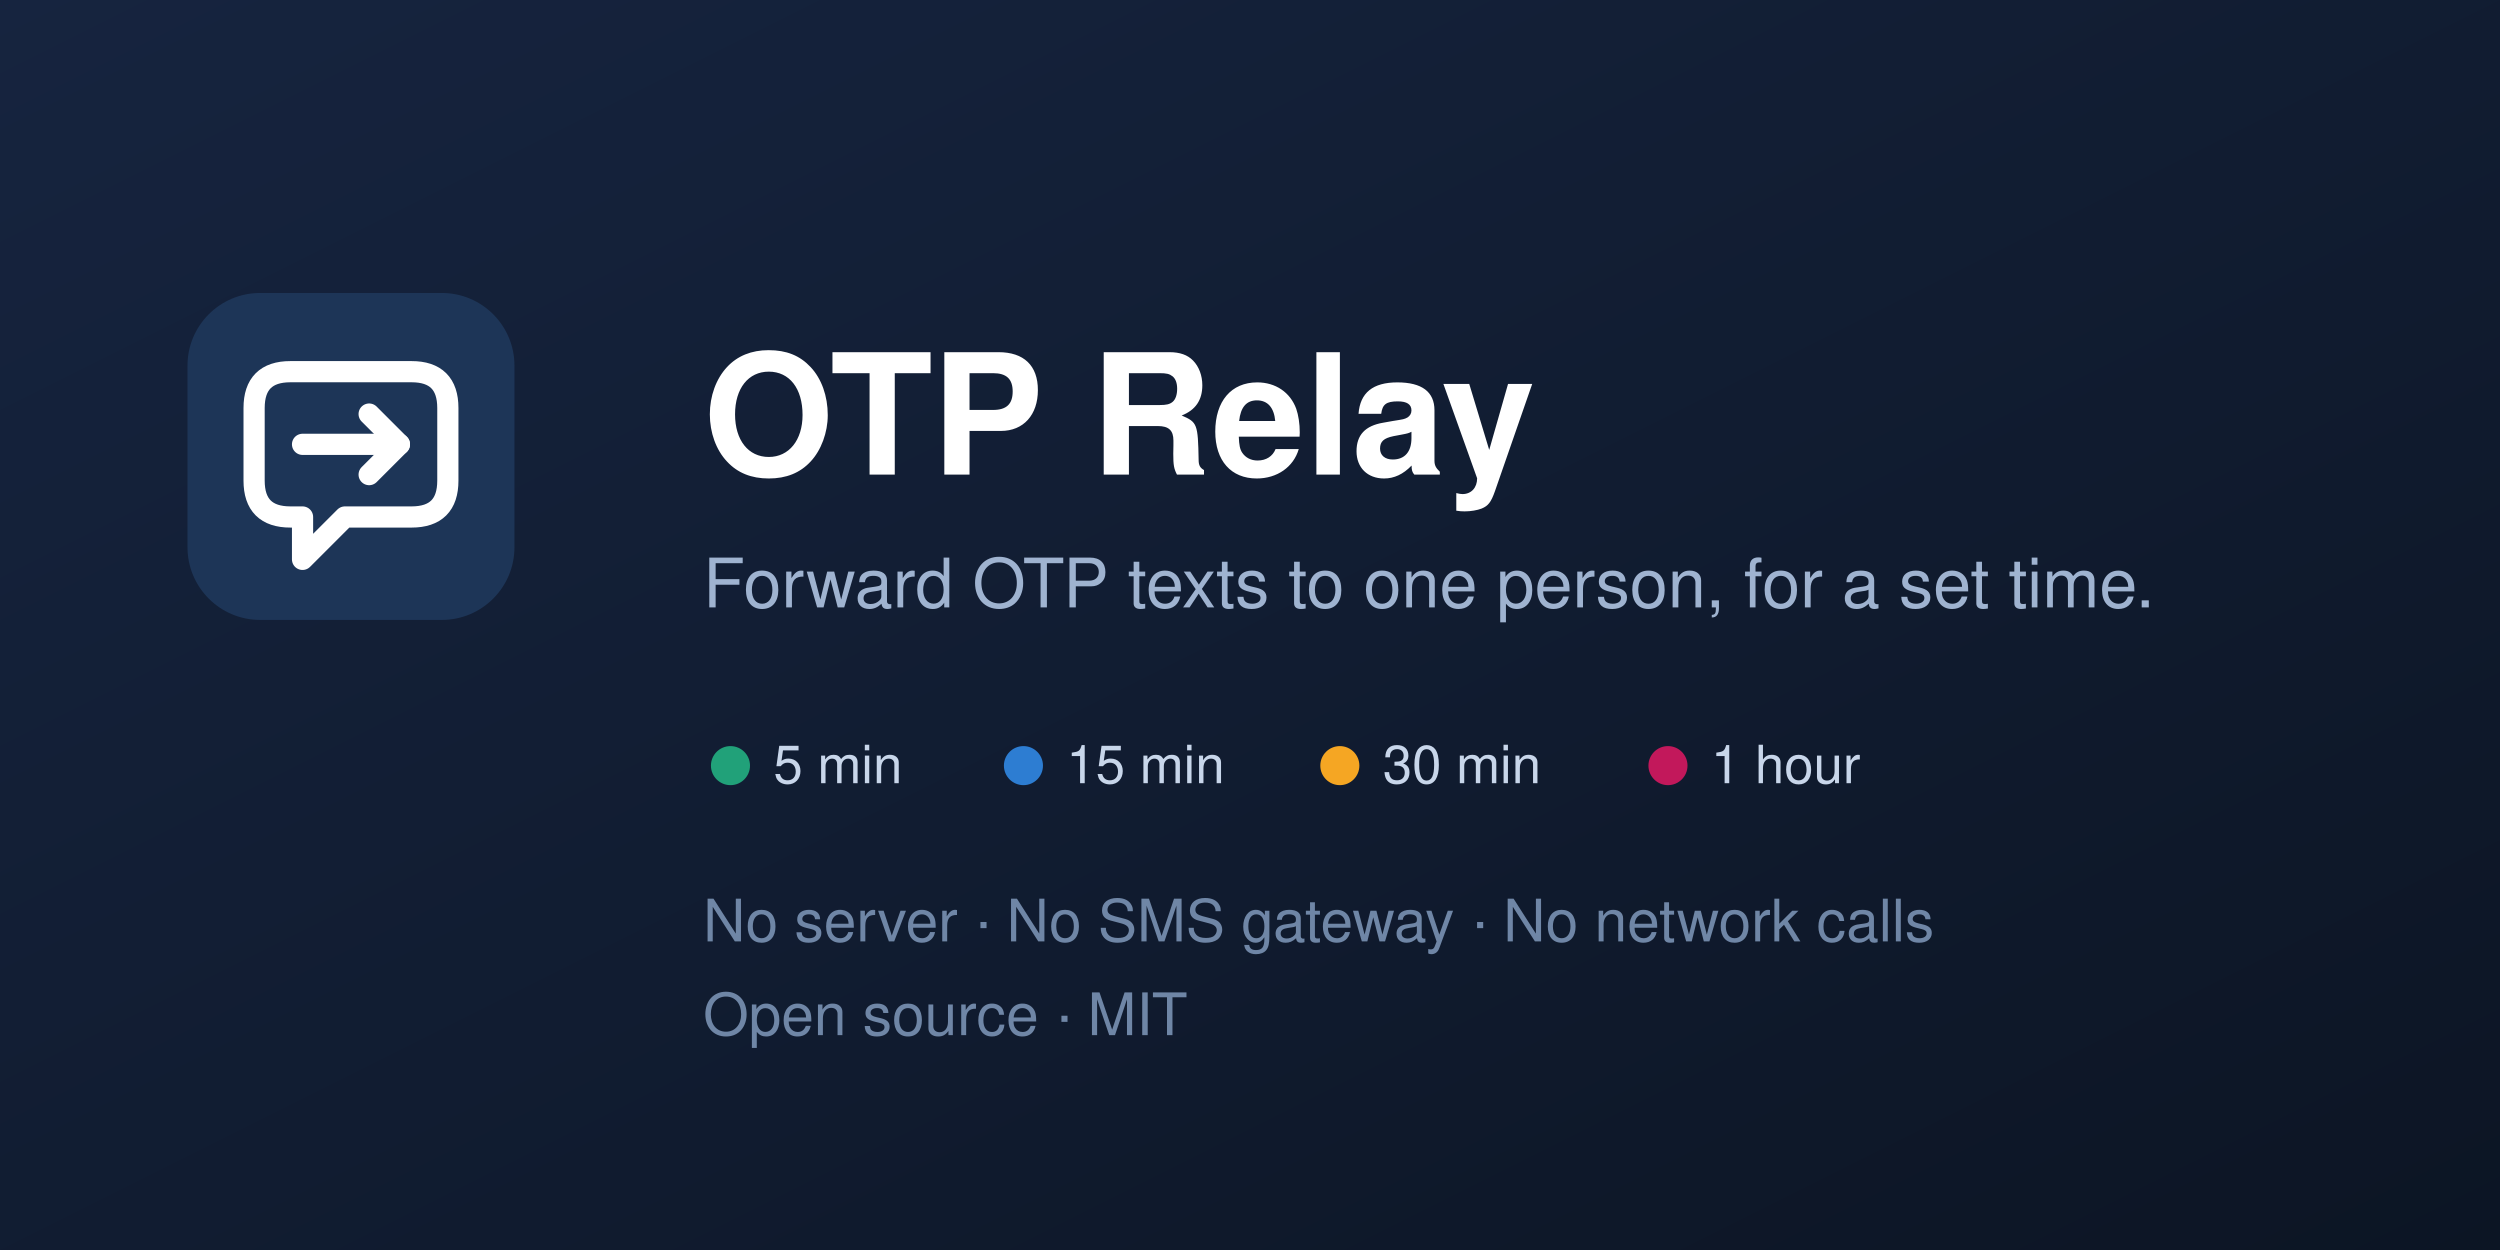
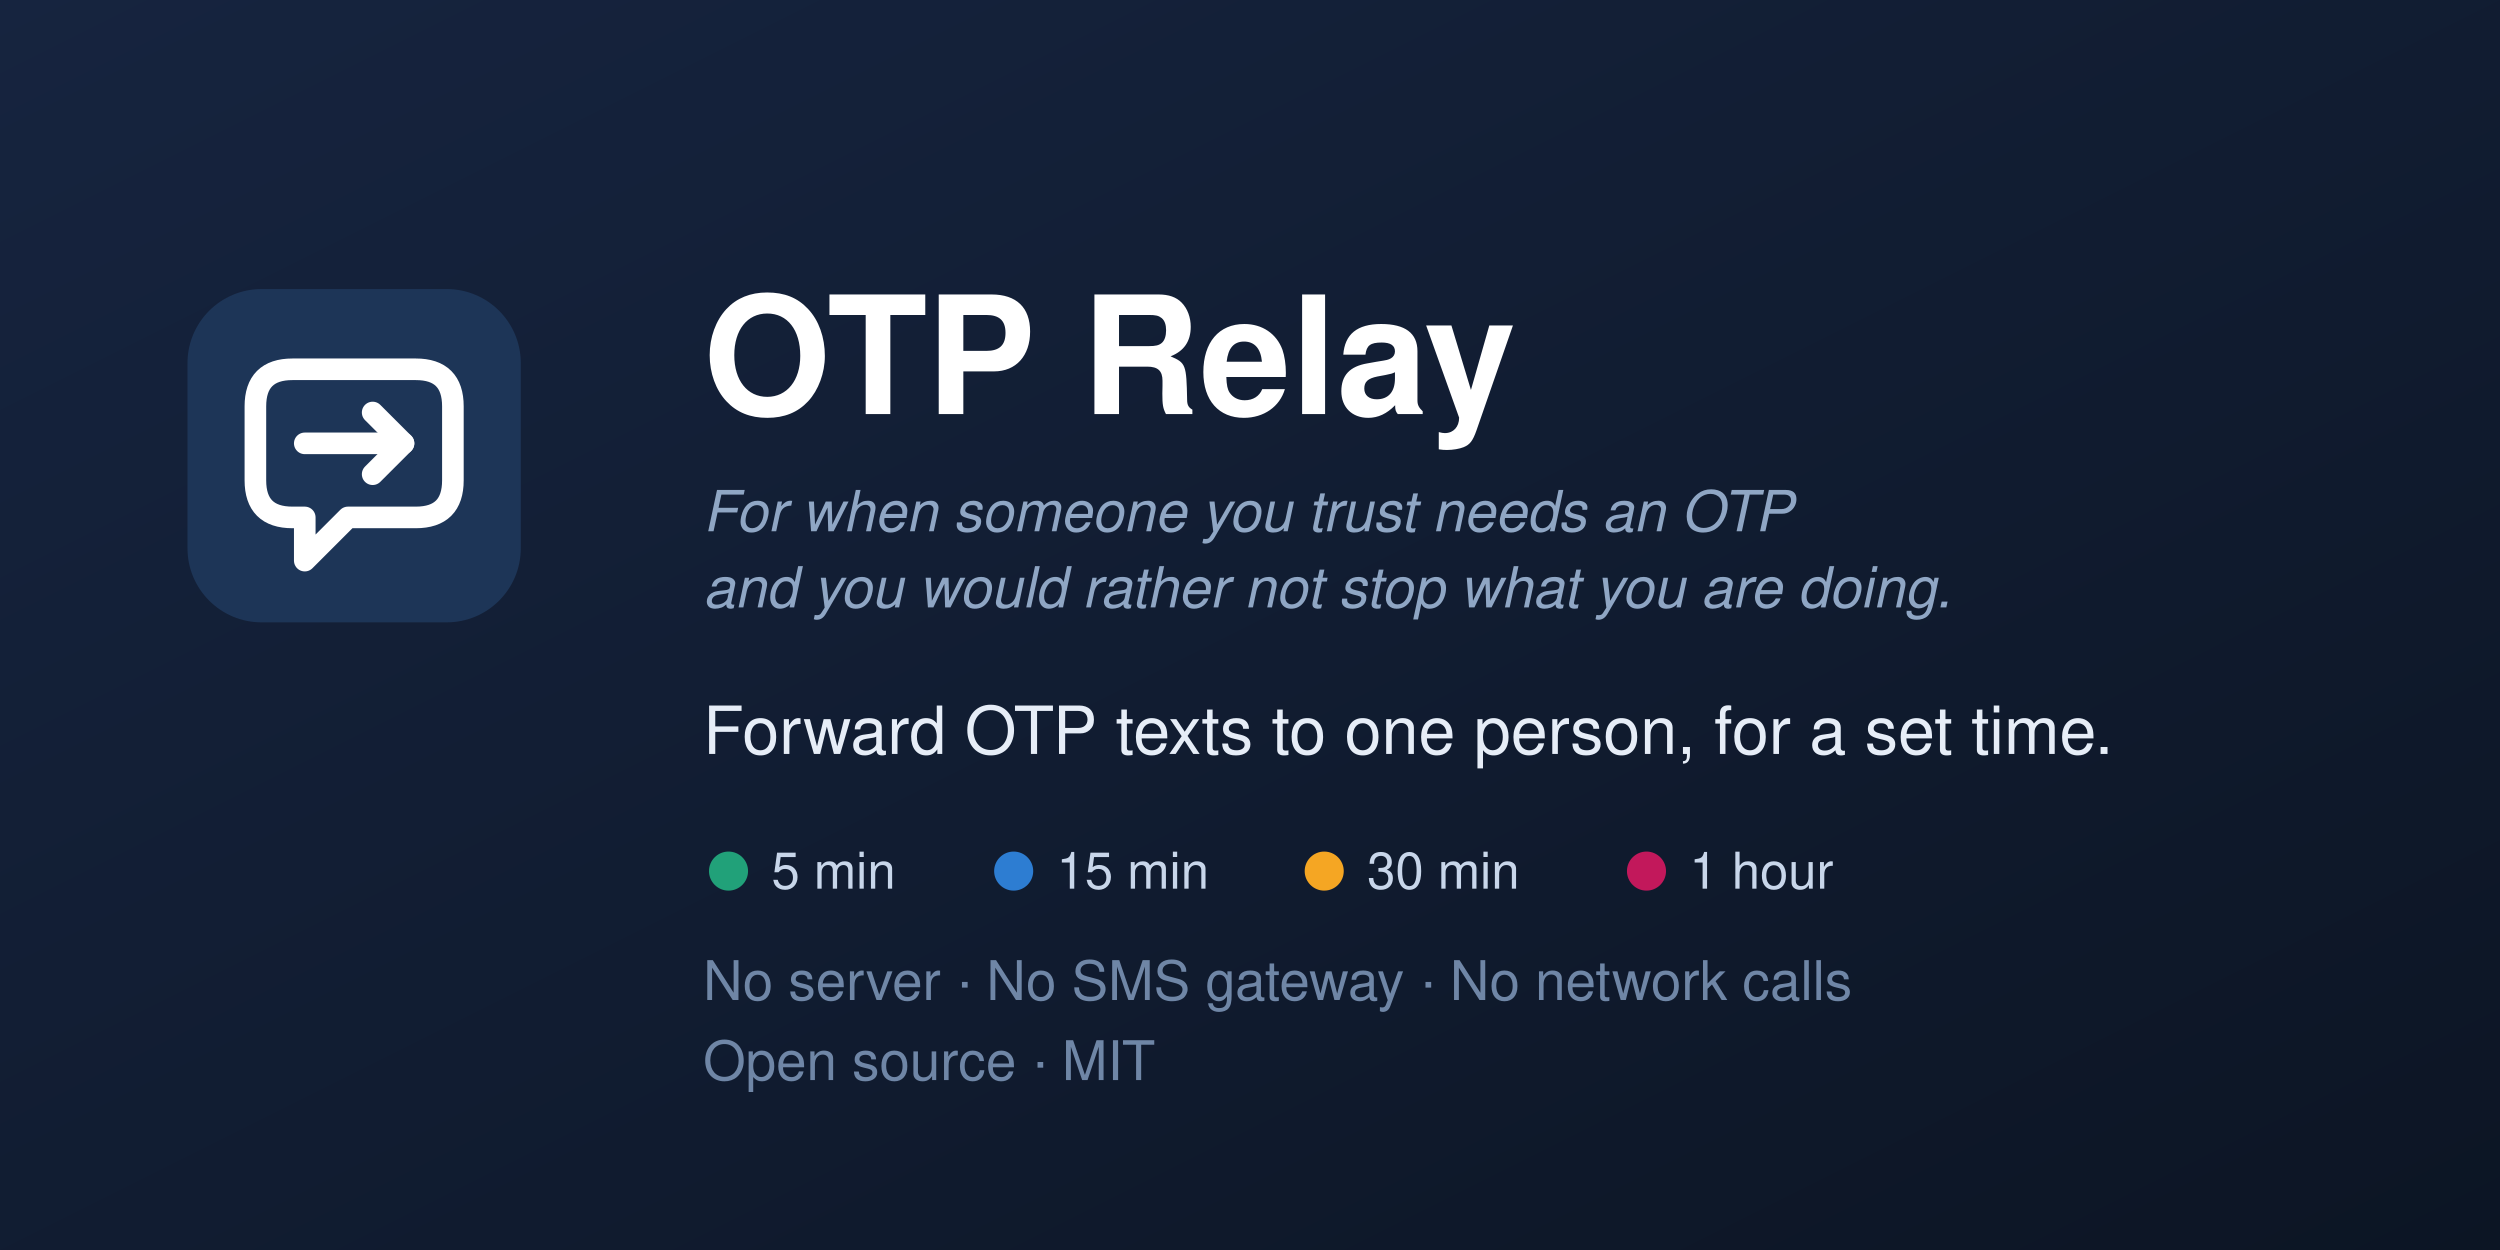
<svg xmlns="http://www.w3.org/2000/svg" viewBox="0 0 1280 640" width="1280" height="640">
  <defs>
    <linearGradient id="bg" x1="0" y1="0" x2="1" y2="1">
      <stop offset="0%" stop-color="#16243F" />
      <stop offset="100%" stop-color="#0C1524" />
    </linearGradient>
  </defs>
  <rect width="1280" height="640" fill="url(#bg)" />
-   <g transform="translate(96,150) scale(1.55)">
+   <g transform="translate(96,148) scale(1.58)">
    <rect width="108" height="108" rx="24" fill="#1D3557" />
    <g fill="none" stroke="#FFFFFF" stroke-width="7" stroke-linecap="round" stroke-linejoin="round">
      <path d="M34,26 L74,26 Q86,26 86,38 L86,62 Q86,74 74,74 L52,74 L38,88 L38,74 L34,74 Q22,74 22,62 L22,38 Q22,26 34,26 Z" />
      <path d="M38,50 L70,50" />
      <path d="M60,40 L70,50 L60,60" />
    </g>
  </g>
  <g font-family="Helvetica Neue, Helvetica, Arial, sans-serif">
-     <text x="360" y="243" fill="#FFFFFF" font-size="86" font-weight="700">OTP Relay</text>
-     <text x="360" y="311" fill="#9FB3D0" font-size="35">Forward OTP texts to one person, for a set time.</text>
-     <g font-size="27" fill="#C8D6EA">
-       <circle cx="374" cy="392" r="10" fill="#21A179" />
-       <text x="396" y="401">5 min</text>
-       <circle cx="524" cy="392" r="10" fill="#2D7DD2" />
-       <text x="546" y="401">15 min</text>
-       <circle cx="686" cy="392" r="10" fill="#F5A623" />
-       <text x="708" y="401">30 min</text>
-       <circle cx="854" cy="392" r="10" fill="#C2185B" />
-       <text x="876" y="401">1 hour</text>
+     <text x="360" y="212" fill="#FFFFFF" font-size="84" font-weight="700">OTP Relay</text>
+     <text x="360" y="272" fill="#8FA6C4" font-size="29" font-style="italic">
+       For when someone you trust needs an OTP
+     </text>
+     <text x="360" y="311" fill="#8FA6C4" font-size="29" font-style="italic">
+       and you would rather not stop what you are doing.
+     </text>
+     <text x="360" y="386" fill="#E6EDF7" font-size="34">Forward OTP texts to one person, for a set time.</text>
+     <g font-size="26" fill="#C8D6EA">
+       <circle cx="373" cy="446" r="10" fill="#21A179" />
+       <text x="395" y="455">5 min</text>
+       <circle cx="519" cy="446" r="10" fill="#2D7DD2" />
+       <text x="541" y="455">15 min</text>
+       <circle cx="678" cy="446" r="10" fill="#F5A623" />
+       <text x="700" y="455">30 min</text>
+       <circle cx="843" cy="446" r="10" fill="#C2185B" />
+       <text x="865" y="455">1 hour</text>
    </g>
-     <text x="360" y="482" fill="#6F86A6" font-size="30">
+     <text x="360" y="512" fill="#6F86A6" font-size="28">
      No server · No SMS gateway · No network calls
    </text>
-     <text x="360" y="530" fill="#6F86A6" font-size="30">Open source · MIT</text>
+     <text x="360" y="553" fill="#6F86A6" font-size="28">Open source · MIT</text>
  </g>
</svg>
